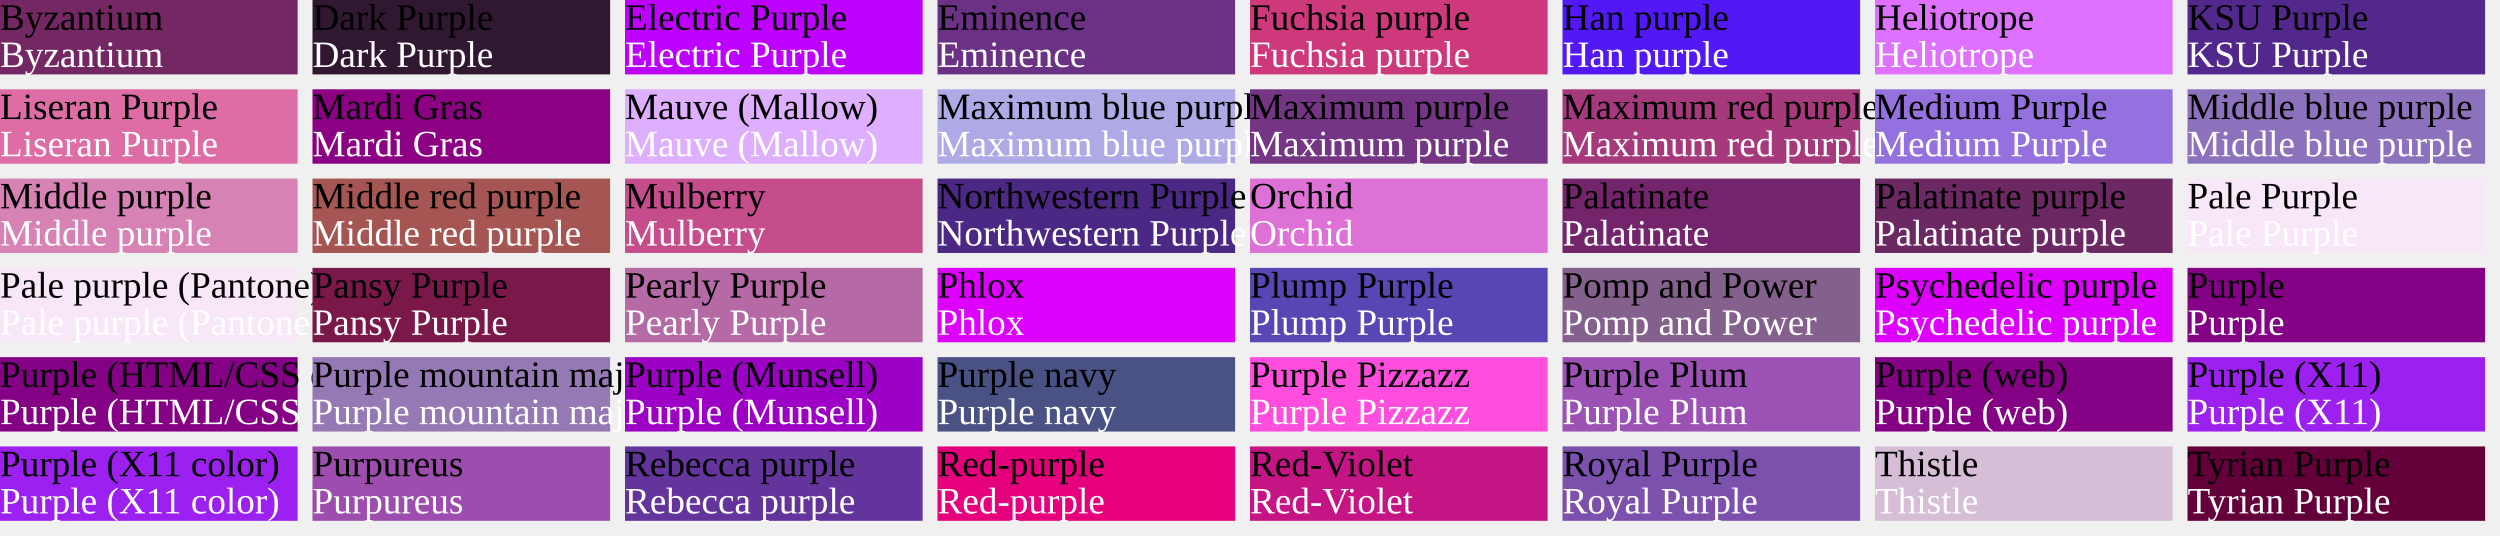
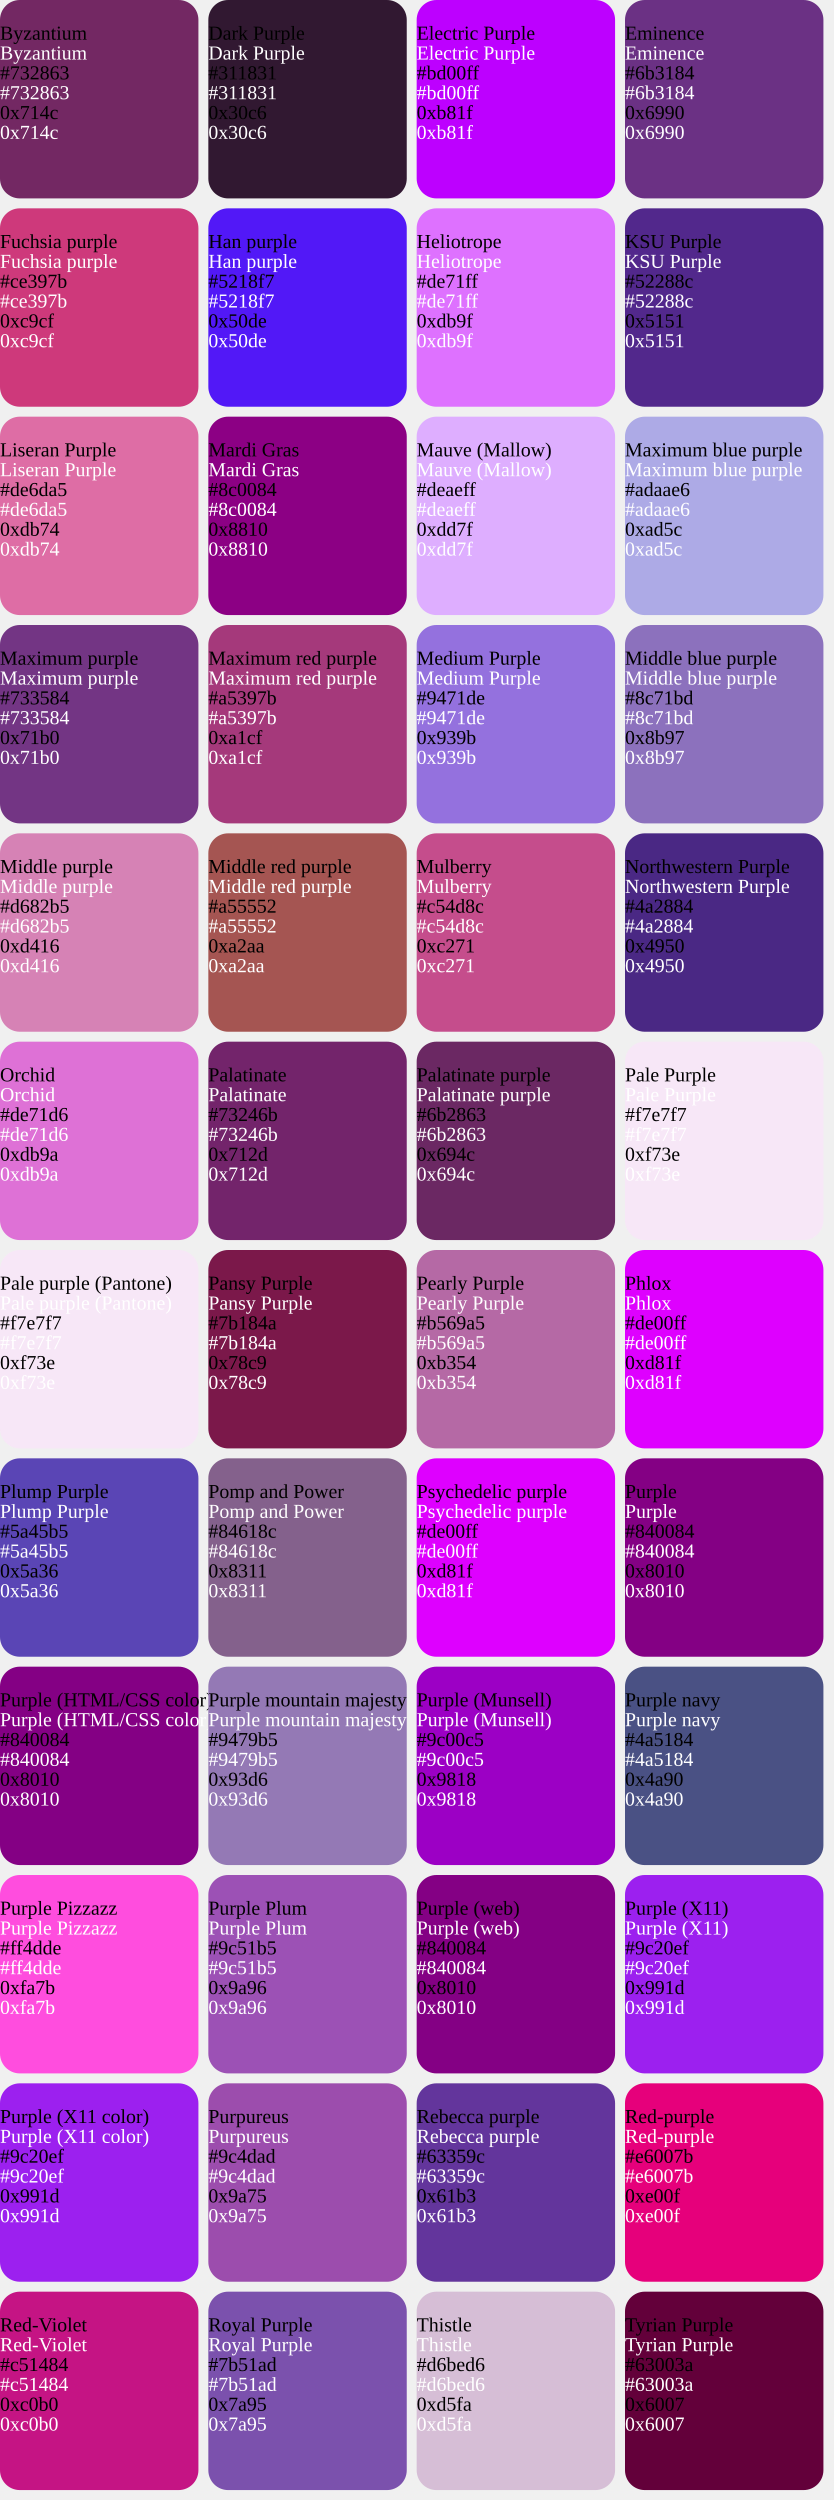
- <svg xmlns="http://www.w3.org/2000/svg" width="1680px" height="360px">
-   <rect x="0" y="0" width="200" height="50" style="fill: #732863;" />
-   <text x="0" y="20" font-size="25px" style="fill: black;">Byzantium</text>
-   <text x="0" y="45" font-size="25px" style="fill: white;">Byzantium</text>
-   <rect x="210" y="0" width="200" height="50" style="fill: #311831;" />
-   <text x="210" y="20" font-size="25px" style="fill: black;">Dark Purple</text>
-   <text x="210" y="45" font-size="25px" style="fill: white;">Dark Purple</text>
-   <rect x="420" y="0" width="200" height="50" style="fill: #bd00ff;" />
-   <text x="420" y="20" font-size="25px" style="fill: black;">Electric Purple</text>
-   <text x="420" y="45" font-size="25px" style="fill: white;">Electric Purple</text>
-   <rect x="630" y="0" width="200" height="50" style="fill: #6b3184;" />
-   <text x="630" y="20" font-size="25px" style="fill: black;">Eminence</text>
-   <text x="630" y="45" font-size="25px" style="fill: white;">Eminence</text>
-   <rect x="840" y="0" width="200" height="50" style="fill: #ce397b;" />
-   <text x="840" y="20" font-size="25px" style="fill: black;">Fuchsia purple</text>
-   <text x="840" y="45" font-size="25px" style="fill: white;">Fuchsia purple</text>
-   <rect x="1050" y="0" width="200" height="50" style="fill: #5218f7;" />
-   <text x="1050" y="20" font-size="25px" style="fill: black;">Han purple</text>
-   <text x="1050" y="45" font-size="25px" style="fill: white;">Han purple</text>
-   <rect x="1260" y="0" width="200" height="50" style="fill: #de71ff;" />
-   <text x="1260" y="20" font-size="25px" style="fill: black;">Heliotrope</text>
-   <text x="1260" y="45" font-size="25px" style="fill: white;">Heliotrope</text>
-   <rect x="1470" y="0" width="200" height="50" style="fill: #52288c;" />
-   <text x="1470" y="20" font-size="25px" style="fill: black;">KSU Purple</text>
-   <text x="1470" y="45" font-size="25px" style="fill: white;">KSU Purple</text>
-   <rect x="0" y="60" width="200" height="50" style="fill: #de6da5;" />
-   <text x="0" y="80" font-size="25px" style="fill: black;">Liseran Purple</text>
-   <text x="0" y="105" font-size="25px" style="fill: white;">Liseran Purple</text>
-   <rect x="210" y="60" width="200" height="50" style="fill: #8c0084;" />
-   <text x="210" y="80" font-size="25px" style="fill: black;">Mardi Gras</text>
-   <text x="210" y="105" font-size="25px" style="fill: white;">Mardi Gras</text>
-   <rect x="420" y="60" width="200" height="50" style="fill: #deaeff;" />
-   <text x="420" y="80" font-size="25px" style="fill: black;">Mauve (Mallow)</text>
-   <text x="420" y="105" font-size="25px" style="fill: white;">Mauve (Mallow)</text>
-   <rect x="630" y="60" width="200" height="50" style="fill: #adaae6;" />
-   <text x="630" y="80" font-size="25px" style="fill: black;">Maximum blue purple</text>
-   <text x="630" y="105" font-size="25px" style="fill: white;">Maximum blue purple</text>
-   <rect x="840" y="60" width="200" height="50" style="fill: #733584;" />
-   <text x="840" y="80" font-size="25px" style="fill: black;">Maximum purple</text>
-   <text x="840" y="105" font-size="25px" style="fill: white;">Maximum purple</text>
-   <rect x="1050" y="60" width="200" height="50" style="fill: #a5397b;" />
-   <text x="1050" y="80" font-size="25px" style="fill: black;">Maximum red purple</text>
-   <text x="1050" y="105" font-size="25px" style="fill: white;">Maximum red purple</text>
-   <rect x="1260" y="60" width="200" height="50" style="fill: #9471de;" />
-   <text x="1260" y="80" font-size="25px" style="fill: black;">Medium Purple</text>
-   <text x="1260" y="105" font-size="25px" style="fill: white;">Medium Purple</text>
-   <rect x="1470" y="60" width="200" height="50" style="fill: #8c71bd;" />
-   <text x="1470" y="80" font-size="25px" style="fill: black;">Middle blue purple</text>
-   <text x="1470" y="105" font-size="25px" style="fill: white;">Middle blue purple</text>
-   <rect x="0" y="120" width="200" height="50" style="fill: #d682b5;" />
-   <text x="0" y="140" font-size="25px" style="fill: black;">Middle purple</text>
-   <text x="0" y="165" font-size="25px" style="fill: white;">Middle purple</text>
-   <rect x="210" y="120" width="200" height="50" style="fill: #a55552;" />
-   <text x="210" y="140" font-size="25px" style="fill: black;">Middle red purple</text>
-   <text x="210" y="165" font-size="25px" style="fill: white;">Middle red purple</text>
-   <rect x="420" y="120" width="200" height="50" style="fill: #c54d8c;" />
-   <text x="420" y="140" font-size="25px" style="fill: black;">Mulberry</text>
-   <text x="420" y="165" font-size="25px" style="fill: white;">Mulberry</text>
-   <rect x="630" y="120" width="200" height="50" style="fill: #4a2884;" />
-   <text x="630" y="140" font-size="25px" style="fill: black;">Northwestern Purple</text>
-   <text x="630" y="165" font-size="25px" style="fill: white;">Northwestern Purple</text>
-   <rect x="840" y="120" width="200" height="50" style="fill: #de71d6;" />
-   <text x="840" y="140" font-size="25px" style="fill: black;">Orchid</text>
-   <text x="840" y="165" font-size="25px" style="fill: white;">Orchid</text>
-   <rect x="1050" y="120" width="200" height="50" style="fill: #73246b;" />
-   <text x="1050" y="140" font-size="25px" style="fill: black;">Palatinate</text>
-   <text x="1050" y="165" font-size="25px" style="fill: white;">Palatinate</text>
-   <rect x="1260" y="120" width="200" height="50" style="fill: #6b2863;" />
-   <text x="1260" y="140" font-size="25px" style="fill: black;">Palatinate purple</text>
-   <text x="1260" y="165" font-size="25px" style="fill: white;">Palatinate purple</text>
-   <rect x="1470" y="120" width="200" height="50" style="fill: #f7e7f7;" />
-   <text x="1470" y="140" font-size="25px" style="fill: black;">Pale Purple</text>
-   <text x="1470" y="165" font-size="25px" style="fill: white;">Pale Purple</text>
-   <rect x="0" y="180" width="200" height="50" style="fill: #f7e7f7;" />
-   <text x="0" y="200" font-size="25px" style="fill: black;">Pale purple (Pantone)</text>
-   <text x="0" y="225" font-size="25px" style="fill: white;">Pale purple (Pantone)</text>
-   <rect x="210" y="180" width="200" height="50" style="fill: #7b184a;" />
-   <text x="210" y="200" font-size="25px" style="fill: black;">Pansy Purple</text>
-   <text x="210" y="225" font-size="25px" style="fill: white;">Pansy Purple</text>
-   <rect x="420" y="180" width="200" height="50" style="fill: #b569a5;" />
-   <text x="420" y="200" font-size="25px" style="fill: black;">Pearly Purple</text>
-   <text x="420" y="225" font-size="25px" style="fill: white;">Pearly Purple</text>
-   <rect x="630" y="180" width="200" height="50" style="fill: #de00ff;" />
-   <text x="630" y="200" font-size="25px" style="fill: black;">Phlox</text>
-   <text x="630" y="225" font-size="25px" style="fill: white;">Phlox</text>
-   <rect x="840" y="180" width="200" height="50" style="fill: #5a45b5;" />
-   <text x="840" y="200" font-size="25px" style="fill: black;">Plump Purple</text>
-   <text x="840" y="225" font-size="25px" style="fill: white;">Plump Purple</text>
-   <rect x="1050" y="180" width="200" height="50" style="fill: #84618c;" />
-   <text x="1050" y="200" font-size="25px" style="fill: black;">Pomp and Power</text>
-   <text x="1050" y="225" font-size="25px" style="fill: white;">Pomp and Power</text>
-   <rect x="1260" y="180" width="200" height="50" style="fill: #de00ff;" />
-   <text x="1260" y="200" font-size="25px" style="fill: black;">Psychedelic purple</text>
-   <text x="1260" y="225" font-size="25px" style="fill: white;">Psychedelic purple</text>
-   <rect x="1470" y="180" width="200" height="50" style="fill: #840084;" />
-   <text x="1470" y="200" font-size="25px" style="fill: black;">Purple</text>
-   <text x="1470" y="225" font-size="25px" style="fill: white;">Purple</text>
-   <rect x="0" y="240" width="200" height="50" style="fill: #840084;" />
-   <text x="0" y="260" font-size="25px" style="fill: black;">Purple (HTML/CSS color)</text>
-   <text x="0" y="285" font-size="25px" style="fill: white;">Purple (HTML/CSS color)</text>
-   <rect x="210" y="240" width="200" height="50" style="fill: #9479b5;" />
-   <text x="210" y="260" font-size="25px" style="fill: black;">Purple mountain majesty</text>
-   <text x="210" y="285" font-size="25px" style="fill: white;">Purple mountain majesty</text>
-   <rect x="420" y="240" width="200" height="50" style="fill: #9c00c5;" />
-   <text x="420" y="260" font-size="25px" style="fill: black;">Purple (Munsell)</text>
-   <text x="420" y="285" font-size="25px" style="fill: white;">Purple (Munsell)</text>
-   <rect x="630" y="240" width="200" height="50" style="fill: #4a5184;" />
-   <text x="630" y="260" font-size="25px" style="fill: black;">Purple navy</text>
-   <text x="630" y="285" font-size="25px" style="fill: white;">Purple navy</text>
-   <rect x="840" y="240" width="200" height="50" style="fill: #ff4dde;" />
-   <text x="840" y="260" font-size="25px" style="fill: black;">Purple Pizzazz</text>
-   <text x="840" y="285" font-size="25px" style="fill: white;">Purple Pizzazz</text>
-   <rect x="1050" y="240" width="200" height="50" style="fill: #9c51b5;" />
-   <text x="1050" y="260" font-size="25px" style="fill: black;">Purple Plum</text>
-   <text x="1050" y="285" font-size="25px" style="fill: white;">Purple Plum</text>
-   <rect x="1260" y="240" width="200" height="50" style="fill: #840084;" />
-   <text x="1260" y="260" font-size="25px" style="fill: black;">Purple (web)</text>
-   <text x="1260" y="285" font-size="25px" style="fill: white;">Purple (web)</text>
-   <rect x="1470" y="240" width="200" height="50" style="fill: #9c20ef;" />
-   <text x="1470" y="260" font-size="25px" style="fill: black;">Purple (X11)</text>
-   <text x="1470" y="285" font-size="25px" style="fill: white;">Purple (X11)</text>
-   <rect x="0" y="300" width="200" height="50" style="fill: #9c20ef;" />
-   <text x="0" y="320" font-size="25px" style="fill: black;">Purple (X11 color)</text>
-   <text x="0" y="345" font-size="25px" style="fill: white;">Purple (X11 color)</text>
-   <rect x="210" y="300" width="200" height="50" style="fill: #9c4dad;" />
-   <text x="210" y="320" font-size="25px" style="fill: black;">Purpureus</text>
-   <text x="210" y="345" font-size="25px" style="fill: white;">Purpureus</text>
-   <rect x="420" y="300" width="200" height="50" style="fill: #63359c;" />
-   <text x="420" y="320" font-size="25px" style="fill: black;">Rebecca purple</text>
-   <text x="420" y="345" font-size="25px" style="fill: white;">Rebecca purple</text>
-   <rect x="630" y="300" width="200" height="50" style="fill: #e6007b;" />
-   <text x="630" y="320" font-size="25px" style="fill: black;">Red-purple</text>
-   <text x="630" y="345" font-size="25px" style="fill: white;">Red-purple</text>
-   <rect x="840" y="300" width="200" height="50" style="fill: #c51484;" />
-   <text x="840" y="320" font-size="25px" style="fill: black;">Red-Violet</text>
-   <text x="840" y="345" font-size="25px" style="fill: white;">Red-Violet</text>
-   <rect x="1050" y="300" width="200" height="50" style="fill: #7b51ad;" />
-   <text x="1050" y="320" font-size="25px" style="fill: black;">Royal Purple</text>
-   <text x="1050" y="345" font-size="25px" style="fill: white;">Royal Purple</text>
-   <rect x="1260" y="300" width="200" height="50" style="fill: #d6bed6;" />
-   <text x="1260" y="320" font-size="25px" style="fill: black;">Thistle</text>
-   <text x="1260" y="345" font-size="25px" style="fill: white;">Thistle</text>
-   <rect x="1470" y="300" width="200" height="50" style="fill: #63003a;" />
-   <text x="1470" y="320" font-size="25px" style="fill: black;">Tyrian Purple</text>
-   <text x="1470" y="345" font-size="25px" style="fill: white;">Tyrian Purple</text>
+ <svg xmlns="http://www.w3.org/2000/svg" width="840px" height="2520px">
+   <rect x="0" y="0" width="200" height="200" rx="20px" ry="20px" style="fill: #732863;" />
+   <text x="0" y="40" font-size="20px" style="fill: black;">Byzantium</text>
+   <text x="0" y="60" font-size="20px" style="fill: white;">Byzantium</text>
+   <text x="0" y="80" font-size="20px" style="fill: black;">#732863</text>
+   <text x="0" y="100" font-size="20px" style="fill: white;">#732863</text>
+   <text x="0" y="120" font-size="20px" style="fill: black;">0x714c</text>
+   <text x="0" y="140" font-size="20px" style="fill: white;">0x714c</text>
+   <rect x="210" y="0" width="200" height="200" rx="20px" ry="20px" style="fill: #311831;" />
+   <text x="210" y="40" font-size="20px" style="fill: black;">Dark Purple</text>
+   <text x="210" y="60" font-size="20px" style="fill: white;">Dark Purple</text>
+   <text x="210" y="80" font-size="20px" style="fill: black;">#311831</text>
+   <text x="210" y="100" font-size="20px" style="fill: white;">#311831</text>
+   <text x="210" y="120" font-size="20px" style="fill: black;">0x30c6</text>
+   <text x="210" y="140" font-size="20px" style="fill: white;">0x30c6</text>
+   <rect x="420" y="0" width="200" height="200" rx="20px" ry="20px" style="fill: #bd00ff;" />
+   <text x="420" y="40" font-size="20px" style="fill: black;">Electric Purple</text>
+   <text x="420" y="60" font-size="20px" style="fill: white;">Electric Purple</text>
+   <text x="420" y="80" font-size="20px" style="fill: black;">#bd00ff</text>
+   <text x="420" y="100" font-size="20px" style="fill: white;">#bd00ff</text>
+   <text x="420" y="120" font-size="20px" style="fill: black;">0xb81f</text>
+   <text x="420" y="140" font-size="20px" style="fill: white;">0xb81f</text>
+   <rect x="630" y="0" width="200" height="200" rx="20px" ry="20px" style="fill: #6b3184;" />
+   <text x="630" y="40" font-size="20px" style="fill: black;">Eminence</text>
+   <text x="630" y="60" font-size="20px" style="fill: white;">Eminence</text>
+   <text x="630" y="80" font-size="20px" style="fill: black;">#6b3184</text>
+   <text x="630" y="100" font-size="20px" style="fill: white;">#6b3184</text>
+   <text x="630" y="120" font-size="20px" style="fill: black;">0x6990</text>
+   <text x="630" y="140" font-size="20px" style="fill: white;">0x6990</text>
+   <rect x="0" y="210" width="200" height="200" rx="20px" ry="20px" style="fill: #ce397b;" />
+   <text x="0" y="250" font-size="20px" style="fill: black;">Fuchsia purple</text>
+   <text x="0" y="270" font-size="20px" style="fill: white;">Fuchsia purple</text>
+   <text x="0" y="290" font-size="20px" style="fill: black;">#ce397b</text>
+   <text x="0" y="310" font-size="20px" style="fill: white;">#ce397b</text>
+   <text x="0" y="330" font-size="20px" style="fill: black;">0xc9cf</text>
+   <text x="0" y="350" font-size="20px" style="fill: white;">0xc9cf</text>
+   <rect x="210" y="210" width="200" height="200" rx="20px" ry="20px" style="fill: #5218f7;" />
+   <text x="210" y="250" font-size="20px" style="fill: black;">Han purple</text>
+   <text x="210" y="270" font-size="20px" style="fill: white;">Han purple</text>
+   <text x="210" y="290" font-size="20px" style="fill: black;">#5218f7</text>
+   <text x="210" y="310" font-size="20px" style="fill: white;">#5218f7</text>
+   <text x="210" y="330" font-size="20px" style="fill: black;">0x50de</text>
+   <text x="210" y="350" font-size="20px" style="fill: white;">0x50de</text>
+   <rect x="420" y="210" width="200" height="200" rx="20px" ry="20px" style="fill: #de71ff;" />
+   <text x="420" y="250" font-size="20px" style="fill: black;">Heliotrope</text>
+   <text x="420" y="270" font-size="20px" style="fill: white;">Heliotrope</text>
+   <text x="420" y="290" font-size="20px" style="fill: black;">#de71ff</text>
+   <text x="420" y="310" font-size="20px" style="fill: white;">#de71ff</text>
+   <text x="420" y="330" font-size="20px" style="fill: black;">0xdb9f</text>
+   <text x="420" y="350" font-size="20px" style="fill: white;">0xdb9f</text>
+   <rect x="630" y="210" width="200" height="200" rx="20px" ry="20px" style="fill: #52288c;" />
+   <text x="630" y="250" font-size="20px" style="fill: black;">KSU Purple</text>
+   <text x="630" y="270" font-size="20px" style="fill: white;">KSU Purple</text>
+   <text x="630" y="290" font-size="20px" style="fill: black;">#52288c</text>
+   <text x="630" y="310" font-size="20px" style="fill: white;">#52288c</text>
+   <text x="630" y="330" font-size="20px" style="fill: black;">0x5151</text>
+   <text x="630" y="350" font-size="20px" style="fill: white;">0x5151</text>
+   <rect x="0" y="420" width="200" height="200" rx="20px" ry="20px" style="fill: #de6da5;" />
+   <text x="0" y="460" font-size="20px" style="fill: black;">Liseran Purple</text>
+   <text x="0" y="480" font-size="20px" style="fill: white;">Liseran Purple</text>
+   <text x="0" y="500" font-size="20px" style="fill: black;">#de6da5</text>
+   <text x="0" y="520" font-size="20px" style="fill: white;">#de6da5</text>
+   <text x="0" y="540" font-size="20px" style="fill: black;">0xdb74</text>
+   <text x="0" y="560" font-size="20px" style="fill: white;">0xdb74</text>
+   <rect x="210" y="420" width="200" height="200" rx="20px" ry="20px" style="fill: #8c0084;" />
+   <text x="210" y="460" font-size="20px" style="fill: black;">Mardi Gras</text>
+   <text x="210" y="480" font-size="20px" style="fill: white;">Mardi Gras</text>
+   <text x="210" y="500" font-size="20px" style="fill: black;">#8c0084</text>
+   <text x="210" y="520" font-size="20px" style="fill: white;">#8c0084</text>
+   <text x="210" y="540" font-size="20px" style="fill: black;">0x8810</text>
+   <text x="210" y="560" font-size="20px" style="fill: white;">0x8810</text>
+   <rect x="420" y="420" width="200" height="200" rx="20px" ry="20px" style="fill: #deaeff;" />
+   <text x="420" y="460" font-size="20px" style="fill: black;">Mauve (Mallow)</text>
+   <text x="420" y="480" font-size="20px" style="fill: white;">Mauve (Mallow)</text>
+   <text x="420" y="500" font-size="20px" style="fill: black;">#deaeff</text>
+   <text x="420" y="520" font-size="20px" style="fill: white;">#deaeff</text>
+   <text x="420" y="540" font-size="20px" style="fill: black;">0xdd7f</text>
+   <text x="420" y="560" font-size="20px" style="fill: white;">0xdd7f</text>
+   <rect x="630" y="420" width="200" height="200" rx="20px" ry="20px" style="fill: #adaae6;" />
+   <text x="630" y="460" font-size="20px" style="fill: black;">Maximum blue purple</text>
+   <text x="630" y="480" font-size="20px" style="fill: white;">Maximum blue purple</text>
+   <text x="630" y="500" font-size="20px" style="fill: black;">#adaae6</text>
+   <text x="630" y="520" font-size="20px" style="fill: white;">#adaae6</text>
+   <text x="630" y="540" font-size="20px" style="fill: black;">0xad5c</text>
+   <text x="630" y="560" font-size="20px" style="fill: white;">0xad5c</text>
+   <rect x="0" y="630" width="200" height="200" rx="20px" ry="20px" style="fill: #733584;" />
+   <text x="0" y="670" font-size="20px" style="fill: black;">Maximum purple</text>
+   <text x="0" y="690" font-size="20px" style="fill: white;">Maximum purple</text>
+   <text x="0" y="710" font-size="20px" style="fill: black;">#733584</text>
+   <text x="0" y="730" font-size="20px" style="fill: white;">#733584</text>
+   <text x="0" y="750" font-size="20px" style="fill: black;">0x71b0</text>
+   <text x="0" y="770" font-size="20px" style="fill: white;">0x71b0</text>
+   <rect x="210" y="630" width="200" height="200" rx="20px" ry="20px" style="fill: #a5397b;" />
+   <text x="210" y="670" font-size="20px" style="fill: black;">Maximum red purple</text>
+   <text x="210" y="690" font-size="20px" style="fill: white;">Maximum red purple</text>
+   <text x="210" y="710" font-size="20px" style="fill: black;">#a5397b</text>
+   <text x="210" y="730" font-size="20px" style="fill: white;">#a5397b</text>
+   <text x="210" y="750" font-size="20px" style="fill: black;">0xa1cf</text>
+   <text x="210" y="770" font-size="20px" style="fill: white;">0xa1cf</text>
+   <rect x="420" y="630" width="200" height="200" rx="20px" ry="20px" style="fill: #9471de;" />
+   <text x="420" y="670" font-size="20px" style="fill: black;">Medium Purple</text>
+   <text x="420" y="690" font-size="20px" style="fill: white;">Medium Purple</text>
+   <text x="420" y="710" font-size="20px" style="fill: black;">#9471de</text>
+   <text x="420" y="730" font-size="20px" style="fill: white;">#9471de</text>
+   <text x="420" y="750" font-size="20px" style="fill: black;">0x939b</text>
+   <text x="420" y="770" font-size="20px" style="fill: white;">0x939b</text>
+   <rect x="630" y="630" width="200" height="200" rx="20px" ry="20px" style="fill: #8c71bd;" />
+   <text x="630" y="670" font-size="20px" style="fill: black;">Middle blue purple</text>
+   <text x="630" y="690" font-size="20px" style="fill: white;">Middle blue purple</text>
+   <text x="630" y="710" font-size="20px" style="fill: black;">#8c71bd</text>
+   <text x="630" y="730" font-size="20px" style="fill: white;">#8c71bd</text>
+   <text x="630" y="750" font-size="20px" style="fill: black;">0x8b97</text>
+   <text x="630" y="770" font-size="20px" style="fill: white;">0x8b97</text>
+   <rect x="0" y="840" width="200" height="200" rx="20px" ry="20px" style="fill: #d682b5;" />
+   <text x="0" y="880" font-size="20px" style="fill: black;">Middle purple</text>
+   <text x="0" y="900" font-size="20px" style="fill: white;">Middle purple</text>
+   <text x="0" y="920" font-size="20px" style="fill: black;">#d682b5</text>
+   <text x="0" y="940" font-size="20px" style="fill: white;">#d682b5</text>
+   <text x="0" y="960" font-size="20px" style="fill: black;">0xd416</text>
+   <text x="0" y="980" font-size="20px" style="fill: white;">0xd416</text>
+   <rect x="210" y="840" width="200" height="200" rx="20px" ry="20px" style="fill: #a55552;" />
+   <text x="210" y="880" font-size="20px" style="fill: black;">Middle red purple</text>
+   <text x="210" y="900" font-size="20px" style="fill: white;">Middle red purple</text>
+   <text x="210" y="920" font-size="20px" style="fill: black;">#a55552</text>
+   <text x="210" y="940" font-size="20px" style="fill: white;">#a55552</text>
+   <text x="210" y="960" font-size="20px" style="fill: black;">0xa2aa</text>
+   <text x="210" y="980" font-size="20px" style="fill: white;">0xa2aa</text>
+   <rect x="420" y="840" width="200" height="200" rx="20px" ry="20px" style="fill: #c54d8c;" />
+   <text x="420" y="880" font-size="20px" style="fill: black;">Mulberry</text>
+   <text x="420" y="900" font-size="20px" style="fill: white;">Mulberry</text>
+   <text x="420" y="920" font-size="20px" style="fill: black;">#c54d8c</text>
+   <text x="420" y="940" font-size="20px" style="fill: white;">#c54d8c</text>
+   <text x="420" y="960" font-size="20px" style="fill: black;">0xc271</text>
+   <text x="420" y="980" font-size="20px" style="fill: white;">0xc271</text>
+   <rect x="630" y="840" width="200" height="200" rx="20px" ry="20px" style="fill: #4a2884;" />
+   <text x="630" y="880" font-size="20px" style="fill: black;">Northwestern Purple</text>
+   <text x="630" y="900" font-size="20px" style="fill: white;">Northwestern Purple</text>
+   <text x="630" y="920" font-size="20px" style="fill: black;">#4a2884</text>
+   <text x="630" y="940" font-size="20px" style="fill: white;">#4a2884</text>
+   <text x="630" y="960" font-size="20px" style="fill: black;">0x4950</text>
+   <text x="630" y="980" font-size="20px" style="fill: white;">0x4950</text>
+   <rect x="0" y="1050" width="200" height="200" rx="20px" ry="20px" style="fill: #de71d6;" />
+   <text x="0" y="1090" font-size="20px" style="fill: black;">Orchid</text>
+   <text x="0" y="1110" font-size="20px" style="fill: white;">Orchid</text>
+   <text x="0" y="1130" font-size="20px" style="fill: black;">#de71d6</text>
+   <text x="0" y="1150" font-size="20px" style="fill: white;">#de71d6</text>
+   <text x="0" y="1170" font-size="20px" style="fill: black;">0xdb9a</text>
+   <text x="0" y="1190" font-size="20px" style="fill: white;">0xdb9a</text>
+   <rect x="210" y="1050" width="200" height="200" rx="20px" ry="20px" style="fill: #73246b;" />
+   <text x="210" y="1090" font-size="20px" style="fill: black;">Palatinate</text>
+   <text x="210" y="1110" font-size="20px" style="fill: white;">Palatinate</text>
+   <text x="210" y="1130" font-size="20px" style="fill: black;">#73246b</text>
+   <text x="210" y="1150" font-size="20px" style="fill: white;">#73246b</text>
+   <text x="210" y="1170" font-size="20px" style="fill: black;">0x712d</text>
+   <text x="210" y="1190" font-size="20px" style="fill: white;">0x712d</text>
+   <rect x="420" y="1050" width="200" height="200" rx="20px" ry="20px" style="fill: #6b2863;" />
+   <text x="420" y="1090" font-size="20px" style="fill: black;">Palatinate purple</text>
+   <text x="420" y="1110" font-size="20px" style="fill: white;">Palatinate purple</text>
+   <text x="420" y="1130" font-size="20px" style="fill: black;">#6b2863</text>
+   <text x="420" y="1150" font-size="20px" style="fill: white;">#6b2863</text>
+   <text x="420" y="1170" font-size="20px" style="fill: black;">0x694c</text>
+   <text x="420" y="1190" font-size="20px" style="fill: white;">0x694c</text>
+   <rect x="630" y="1050" width="200" height="200" rx="20px" ry="20px" style="fill: #f7e7f7;" />
+   <text x="630" y="1090" font-size="20px" style="fill: black;">Pale Purple</text>
+   <text x="630" y="1110" font-size="20px" style="fill: white;">Pale Purple</text>
+   <text x="630" y="1130" font-size="20px" style="fill: black;">#f7e7f7</text>
+   <text x="630" y="1150" font-size="20px" style="fill: white;">#f7e7f7</text>
+   <text x="630" y="1170" font-size="20px" style="fill: black;">0xf73e</text>
+   <text x="630" y="1190" font-size="20px" style="fill: white;">0xf73e</text>
+   <rect x="0" y="1260" width="200" height="200" rx="20px" ry="20px" style="fill: #f7e7f7;" />
+   <text x="0" y="1300" font-size="20px" style="fill: black;">Pale purple (Pantone)</text>
+   <text x="0" y="1320" font-size="20px" style="fill: white;">Pale purple (Pantone)</text>
+   <text x="0" y="1340" font-size="20px" style="fill: black;">#f7e7f7</text>
+   <text x="0" y="1360" font-size="20px" style="fill: white;">#f7e7f7</text>
+   <text x="0" y="1380" font-size="20px" style="fill: black;">0xf73e</text>
+   <text x="0" y="1400" font-size="20px" style="fill: white;">0xf73e</text>
+   <rect x="210" y="1260" width="200" height="200" rx="20px" ry="20px" style="fill: #7b184a;" />
+   <text x="210" y="1300" font-size="20px" style="fill: black;">Pansy Purple</text>
+   <text x="210" y="1320" font-size="20px" style="fill: white;">Pansy Purple</text>
+   <text x="210" y="1340" font-size="20px" style="fill: black;">#7b184a</text>
+   <text x="210" y="1360" font-size="20px" style="fill: white;">#7b184a</text>
+   <text x="210" y="1380" font-size="20px" style="fill: black;">0x78c9</text>
+   <text x="210" y="1400" font-size="20px" style="fill: white;">0x78c9</text>
+   <rect x="420" y="1260" width="200" height="200" rx="20px" ry="20px" style="fill: #b569a5;" />
+   <text x="420" y="1300" font-size="20px" style="fill: black;">Pearly Purple</text>
+   <text x="420" y="1320" font-size="20px" style="fill: white;">Pearly Purple</text>
+   <text x="420" y="1340" font-size="20px" style="fill: black;">#b569a5</text>
+   <text x="420" y="1360" font-size="20px" style="fill: white;">#b569a5</text>
+   <text x="420" y="1380" font-size="20px" style="fill: black;">0xb354</text>
+   <text x="420" y="1400" font-size="20px" style="fill: white;">0xb354</text>
+   <rect x="630" y="1260" width="200" height="200" rx="20px" ry="20px" style="fill: #de00ff;" />
+   <text x="630" y="1300" font-size="20px" style="fill: black;">Phlox</text>
+   <text x="630" y="1320" font-size="20px" style="fill: white;">Phlox</text>
+   <text x="630" y="1340" font-size="20px" style="fill: black;">#de00ff</text>
+   <text x="630" y="1360" font-size="20px" style="fill: white;">#de00ff</text>
+   <text x="630" y="1380" font-size="20px" style="fill: black;">0xd81f</text>
+   <text x="630" y="1400" font-size="20px" style="fill: white;">0xd81f</text>
+   <rect x="0" y="1470" width="200" height="200" rx="20px" ry="20px" style="fill: #5a45b5;" />
+   <text x="0" y="1510" font-size="20px" style="fill: black;">Plump Purple</text>
+   <text x="0" y="1530" font-size="20px" style="fill: white;">Plump Purple</text>
+   <text x="0" y="1550" font-size="20px" style="fill: black;">#5a45b5</text>
+   <text x="0" y="1570" font-size="20px" style="fill: white;">#5a45b5</text>
+   <text x="0" y="1590" font-size="20px" style="fill: black;">0x5a36</text>
+   <text x="0" y="1610" font-size="20px" style="fill: white;">0x5a36</text>
+   <rect x="210" y="1470" width="200" height="200" rx="20px" ry="20px" style="fill: #84618c;" />
+   <text x="210" y="1510" font-size="20px" style="fill: black;">Pomp and Power</text>
+   <text x="210" y="1530" font-size="20px" style="fill: white;">Pomp and Power</text>
+   <text x="210" y="1550" font-size="20px" style="fill: black;">#84618c</text>
+   <text x="210" y="1570" font-size="20px" style="fill: white;">#84618c</text>
+   <text x="210" y="1590" font-size="20px" style="fill: black;">0x8311</text>
+   <text x="210" y="1610" font-size="20px" style="fill: white;">0x8311</text>
+   <rect x="420" y="1470" width="200" height="200" rx="20px" ry="20px" style="fill: #de00ff;" />
+   <text x="420" y="1510" font-size="20px" style="fill: black;">Psychedelic purple</text>
+   <text x="420" y="1530" font-size="20px" style="fill: white;">Psychedelic purple</text>
+   <text x="420" y="1550" font-size="20px" style="fill: black;">#de00ff</text>
+   <text x="420" y="1570" font-size="20px" style="fill: white;">#de00ff</text>
+   <text x="420" y="1590" font-size="20px" style="fill: black;">0xd81f</text>
+   <text x="420" y="1610" font-size="20px" style="fill: white;">0xd81f</text>
+   <rect x="630" y="1470" width="200" height="200" rx="20px" ry="20px" style="fill: #840084;" />
+   <text x="630" y="1510" font-size="20px" style="fill: black;">Purple</text>
+   <text x="630" y="1530" font-size="20px" style="fill: white;">Purple</text>
+   <text x="630" y="1550" font-size="20px" style="fill: black;">#840084</text>
+   <text x="630" y="1570" font-size="20px" style="fill: white;">#840084</text>
+   <text x="630" y="1590" font-size="20px" style="fill: black;">0x8010</text>
+   <text x="630" y="1610" font-size="20px" style="fill: white;">0x8010</text>
+   <rect x="0" y="1680" width="200" height="200" rx="20px" ry="20px" style="fill: #840084;" />
+   <text x="0" y="1720" font-size="20px" style="fill: black;">Purple (HTML/CSS color)</text>
+   <text x="0" y="1740" font-size="20px" style="fill: white;">Purple (HTML/CSS color)</text>
+   <text x="0" y="1760" font-size="20px" style="fill: black;">#840084</text>
+   <text x="0" y="1780" font-size="20px" style="fill: white;">#840084</text>
+   <text x="0" y="1800" font-size="20px" style="fill: black;">0x8010</text>
+   <text x="0" y="1820" font-size="20px" style="fill: white;">0x8010</text>
+   <rect x="210" y="1680" width="200" height="200" rx="20px" ry="20px" style="fill: #9479b5;" />
+   <text x="210" y="1720" font-size="20px" style="fill: black;">Purple mountain majesty</text>
+   <text x="210" y="1740" font-size="20px" style="fill: white;">Purple mountain majesty</text>
+   <text x="210" y="1760" font-size="20px" style="fill: black;">#9479b5</text>
+   <text x="210" y="1780" font-size="20px" style="fill: white;">#9479b5</text>
+   <text x="210" y="1800" font-size="20px" style="fill: black;">0x93d6</text>
+   <text x="210" y="1820" font-size="20px" style="fill: white;">0x93d6</text>
+   <rect x="420" y="1680" width="200" height="200" rx="20px" ry="20px" style="fill: #9c00c5;" />
+   <text x="420" y="1720" font-size="20px" style="fill: black;">Purple (Munsell)</text>
+   <text x="420" y="1740" font-size="20px" style="fill: white;">Purple (Munsell)</text>
+   <text x="420" y="1760" font-size="20px" style="fill: black;">#9c00c5</text>
+   <text x="420" y="1780" font-size="20px" style="fill: white;">#9c00c5</text>
+   <text x="420" y="1800" font-size="20px" style="fill: black;">0x9818</text>
+   <text x="420" y="1820" font-size="20px" style="fill: white;">0x9818</text>
+   <rect x="630" y="1680" width="200" height="200" rx="20px" ry="20px" style="fill: #4a5184;" />
+   <text x="630" y="1720" font-size="20px" style="fill: black;">Purple navy</text>
+   <text x="630" y="1740" font-size="20px" style="fill: white;">Purple navy</text>
+   <text x="630" y="1760" font-size="20px" style="fill: black;">#4a5184</text>
+   <text x="630" y="1780" font-size="20px" style="fill: white;">#4a5184</text>
+   <text x="630" y="1800" font-size="20px" style="fill: black;">0x4a90</text>
+   <text x="630" y="1820" font-size="20px" style="fill: white;">0x4a90</text>
+   <rect x="0" y="1890" width="200" height="200" rx="20px" ry="20px" style="fill: #ff4dde;" />
+   <text x="0" y="1930" font-size="20px" style="fill: black;">Purple Pizzazz</text>
+   <text x="0" y="1950" font-size="20px" style="fill: white;">Purple Pizzazz</text>
+   <text x="0" y="1970" font-size="20px" style="fill: black;">#ff4dde</text>
+   <text x="0" y="1990" font-size="20px" style="fill: white;">#ff4dde</text>
+   <text x="0" y="2010" font-size="20px" style="fill: black;">0xfa7b</text>
+   <text x="0" y="2030" font-size="20px" style="fill: white;">0xfa7b</text>
+   <rect x="210" y="1890" width="200" height="200" rx="20px" ry="20px" style="fill: #9c51b5;" />
+   <text x="210" y="1930" font-size="20px" style="fill: black;">Purple Plum</text>
+   <text x="210" y="1950" font-size="20px" style="fill: white;">Purple Plum</text>
+   <text x="210" y="1970" font-size="20px" style="fill: black;">#9c51b5</text>
+   <text x="210" y="1990" font-size="20px" style="fill: white;">#9c51b5</text>
+   <text x="210" y="2010" font-size="20px" style="fill: black;">0x9a96</text>
+   <text x="210" y="2030" font-size="20px" style="fill: white;">0x9a96</text>
+   <rect x="420" y="1890" width="200" height="200" rx="20px" ry="20px" style="fill: #840084;" />
+   <text x="420" y="1930" font-size="20px" style="fill: black;">Purple (web)</text>
+   <text x="420" y="1950" font-size="20px" style="fill: white;">Purple (web)</text>
+   <text x="420" y="1970" font-size="20px" style="fill: black;">#840084</text>
+   <text x="420" y="1990" font-size="20px" style="fill: white;">#840084</text>
+   <text x="420" y="2010" font-size="20px" style="fill: black;">0x8010</text>
+   <text x="420" y="2030" font-size="20px" style="fill: white;">0x8010</text>
+   <rect x="630" y="1890" width="200" height="200" rx="20px" ry="20px" style="fill: #9c20ef;" />
+   <text x="630" y="1930" font-size="20px" style="fill: black;">Purple (X11)</text>
+   <text x="630" y="1950" font-size="20px" style="fill: white;">Purple (X11)</text>
+   <text x="630" y="1970" font-size="20px" style="fill: black;">#9c20ef</text>
+   <text x="630" y="1990" font-size="20px" style="fill: white;">#9c20ef</text>
+   <text x="630" y="2010" font-size="20px" style="fill: black;">0x991d</text>
+   <text x="630" y="2030" font-size="20px" style="fill: white;">0x991d</text>
+   <rect x="0" y="2100" width="200" height="200" rx="20px" ry="20px" style="fill: #9c20ef;" />
+   <text x="0" y="2140" font-size="20px" style="fill: black;">Purple (X11 color)</text>
+   <text x="0" y="2160" font-size="20px" style="fill: white;">Purple (X11 color)</text>
+   <text x="0" y="2180" font-size="20px" style="fill: black;">#9c20ef</text>
+   <text x="0" y="2200" font-size="20px" style="fill: white;">#9c20ef</text>
+   <text x="0" y="2220" font-size="20px" style="fill: black;">0x991d</text>
+   <text x="0" y="2240" font-size="20px" style="fill: white;">0x991d</text>
+   <rect x="210" y="2100" width="200" height="200" rx="20px" ry="20px" style="fill: #9c4dad;" />
+   <text x="210" y="2140" font-size="20px" style="fill: black;">Purpureus</text>
+   <text x="210" y="2160" font-size="20px" style="fill: white;">Purpureus</text>
+   <text x="210" y="2180" font-size="20px" style="fill: black;">#9c4dad</text>
+   <text x="210" y="2200" font-size="20px" style="fill: white;">#9c4dad</text>
+   <text x="210" y="2220" font-size="20px" style="fill: black;">0x9a75</text>
+   <text x="210" y="2240" font-size="20px" style="fill: white;">0x9a75</text>
+   <rect x="420" y="2100" width="200" height="200" rx="20px" ry="20px" style="fill: #63359c;" />
+   <text x="420" y="2140" font-size="20px" style="fill: black;">Rebecca purple</text>
+   <text x="420" y="2160" font-size="20px" style="fill: white;">Rebecca purple</text>
+   <text x="420" y="2180" font-size="20px" style="fill: black;">#63359c</text>
+   <text x="420" y="2200" font-size="20px" style="fill: white;">#63359c</text>
+   <text x="420" y="2220" font-size="20px" style="fill: black;">0x61b3</text>
+   <text x="420" y="2240" font-size="20px" style="fill: white;">0x61b3</text>
+   <rect x="630" y="2100" width="200" height="200" rx="20px" ry="20px" style="fill: #e6007b;" />
+   <text x="630" y="2140" font-size="20px" style="fill: black;">Red-purple</text>
+   <text x="630" y="2160" font-size="20px" style="fill: white;">Red-purple</text>
+   <text x="630" y="2180" font-size="20px" style="fill: black;">#e6007b</text>
+   <text x="630" y="2200" font-size="20px" style="fill: white;">#e6007b</text>
+   <text x="630" y="2220" font-size="20px" style="fill: black;">0xe00f</text>
+   <text x="630" y="2240" font-size="20px" style="fill: white;">0xe00f</text>
+   <rect x="0" y="2310" width="200" height="200" rx="20px" ry="20px" style="fill: #c51484;" />
+   <text x="0" y="2350" font-size="20px" style="fill: black;">Red-Violet</text>
+   <text x="0" y="2370" font-size="20px" style="fill: white;">Red-Violet</text>
+   <text x="0" y="2390" font-size="20px" style="fill: black;">#c51484</text>
+   <text x="0" y="2410" font-size="20px" style="fill: white;">#c51484</text>
+   <text x="0" y="2430" font-size="20px" style="fill: black;">0xc0b0</text>
+   <text x="0" y="2450" font-size="20px" style="fill: white;">0xc0b0</text>
+   <rect x="210" y="2310" width="200" height="200" rx="20px" ry="20px" style="fill: #7b51ad;" />
+   <text x="210" y="2350" font-size="20px" style="fill: black;">Royal Purple</text>
+   <text x="210" y="2370" font-size="20px" style="fill: white;">Royal Purple</text>
+   <text x="210" y="2390" font-size="20px" style="fill: black;">#7b51ad</text>
+   <text x="210" y="2410" font-size="20px" style="fill: white;">#7b51ad</text>
+   <text x="210" y="2430" font-size="20px" style="fill: black;">0x7a95</text>
+   <text x="210" y="2450" font-size="20px" style="fill: white;">0x7a95</text>
+   <rect x="420" y="2310" width="200" height="200" rx="20px" ry="20px" style="fill: #d6bed6;" />
+   <text x="420" y="2350" font-size="20px" style="fill: black;">Thistle</text>
+   <text x="420" y="2370" font-size="20px" style="fill: white;">Thistle</text>
+   <text x="420" y="2390" font-size="20px" style="fill: black;">#d6bed6</text>
+   <text x="420" y="2410" font-size="20px" style="fill: white;">#d6bed6</text>
+   <text x="420" y="2430" font-size="20px" style="fill: black;">0xd5fa</text>
+   <text x="420" y="2450" font-size="20px" style="fill: white;">0xd5fa</text>
+   <rect x="630" y="2310" width="200" height="200" rx="20px" ry="20px" style="fill: #63003a;" />
+   <text x="630" y="2350" font-size="20px" style="fill: black;">Tyrian Purple</text>
+   <text x="630" y="2370" font-size="20px" style="fill: white;">Tyrian Purple</text>
+   <text x="630" y="2390" font-size="20px" style="fill: black;">#63003a</text>
+   <text x="630" y="2410" font-size="20px" style="fill: white;">#63003a</text>
+   <text x="630" y="2430" font-size="20px" style="fill: black;">0x6007</text>
+   <text x="630" y="2450" font-size="20px" style="fill: white;">0x6007</text>
</svg>
